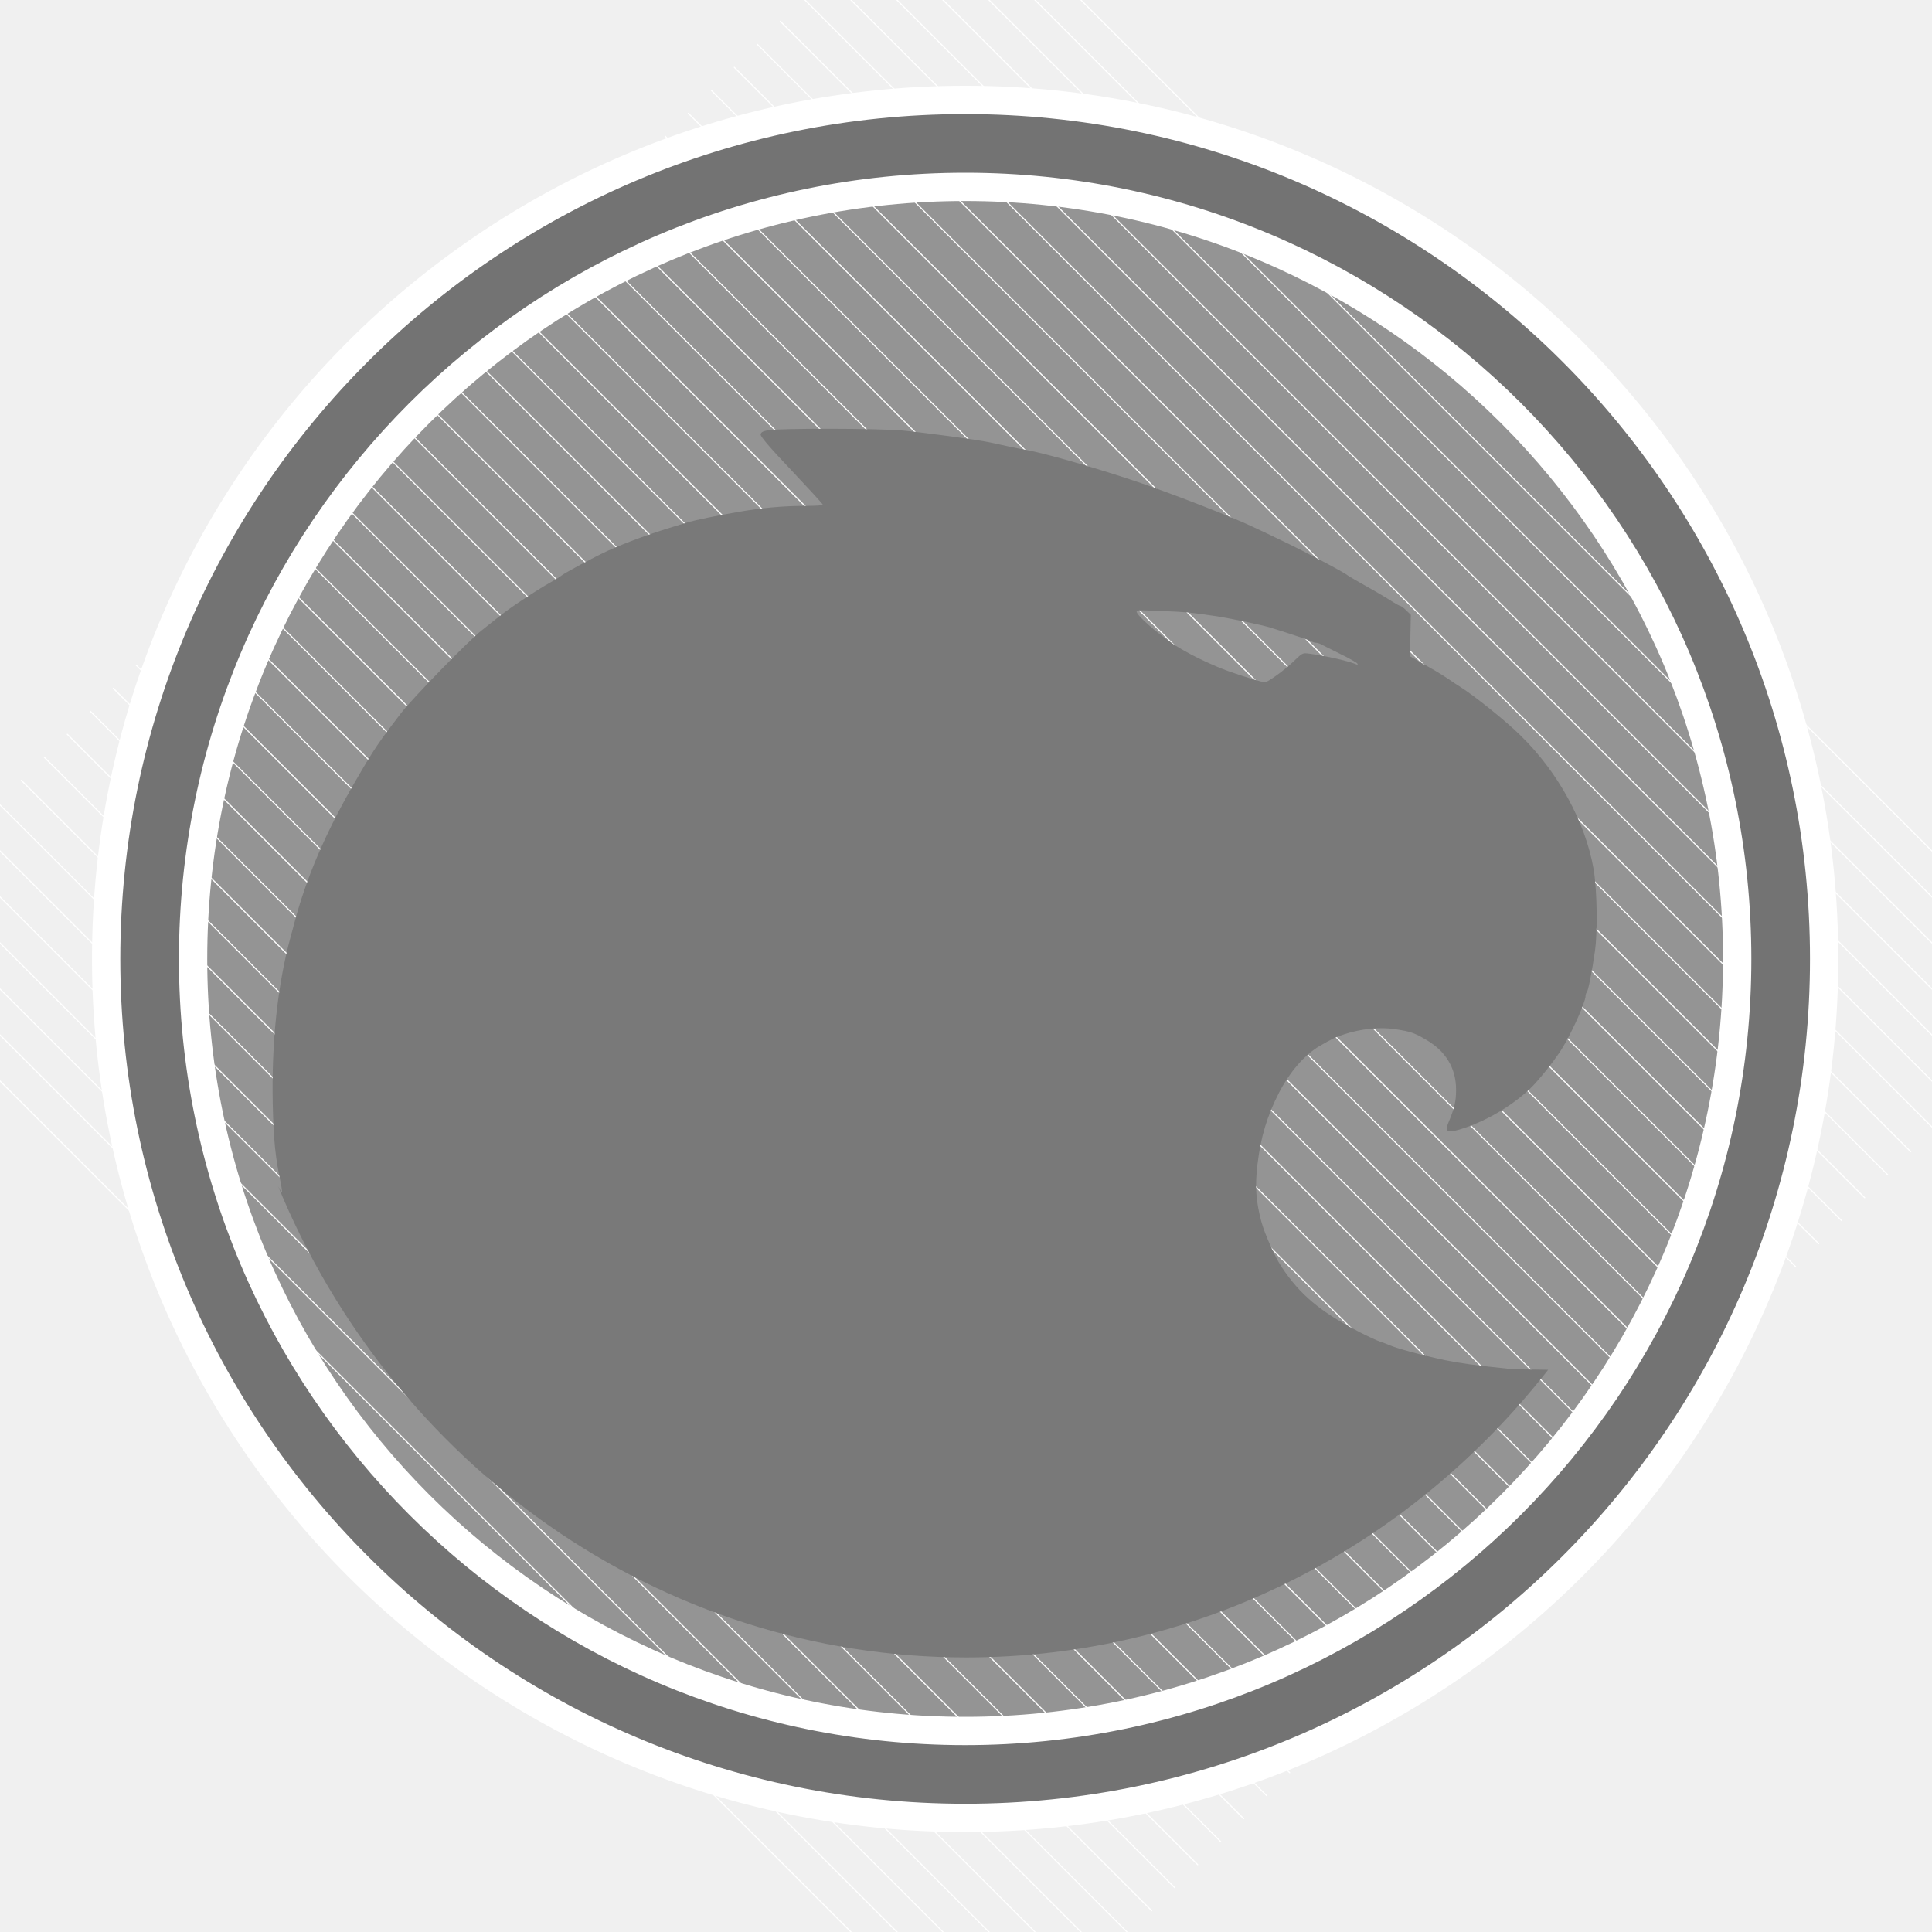
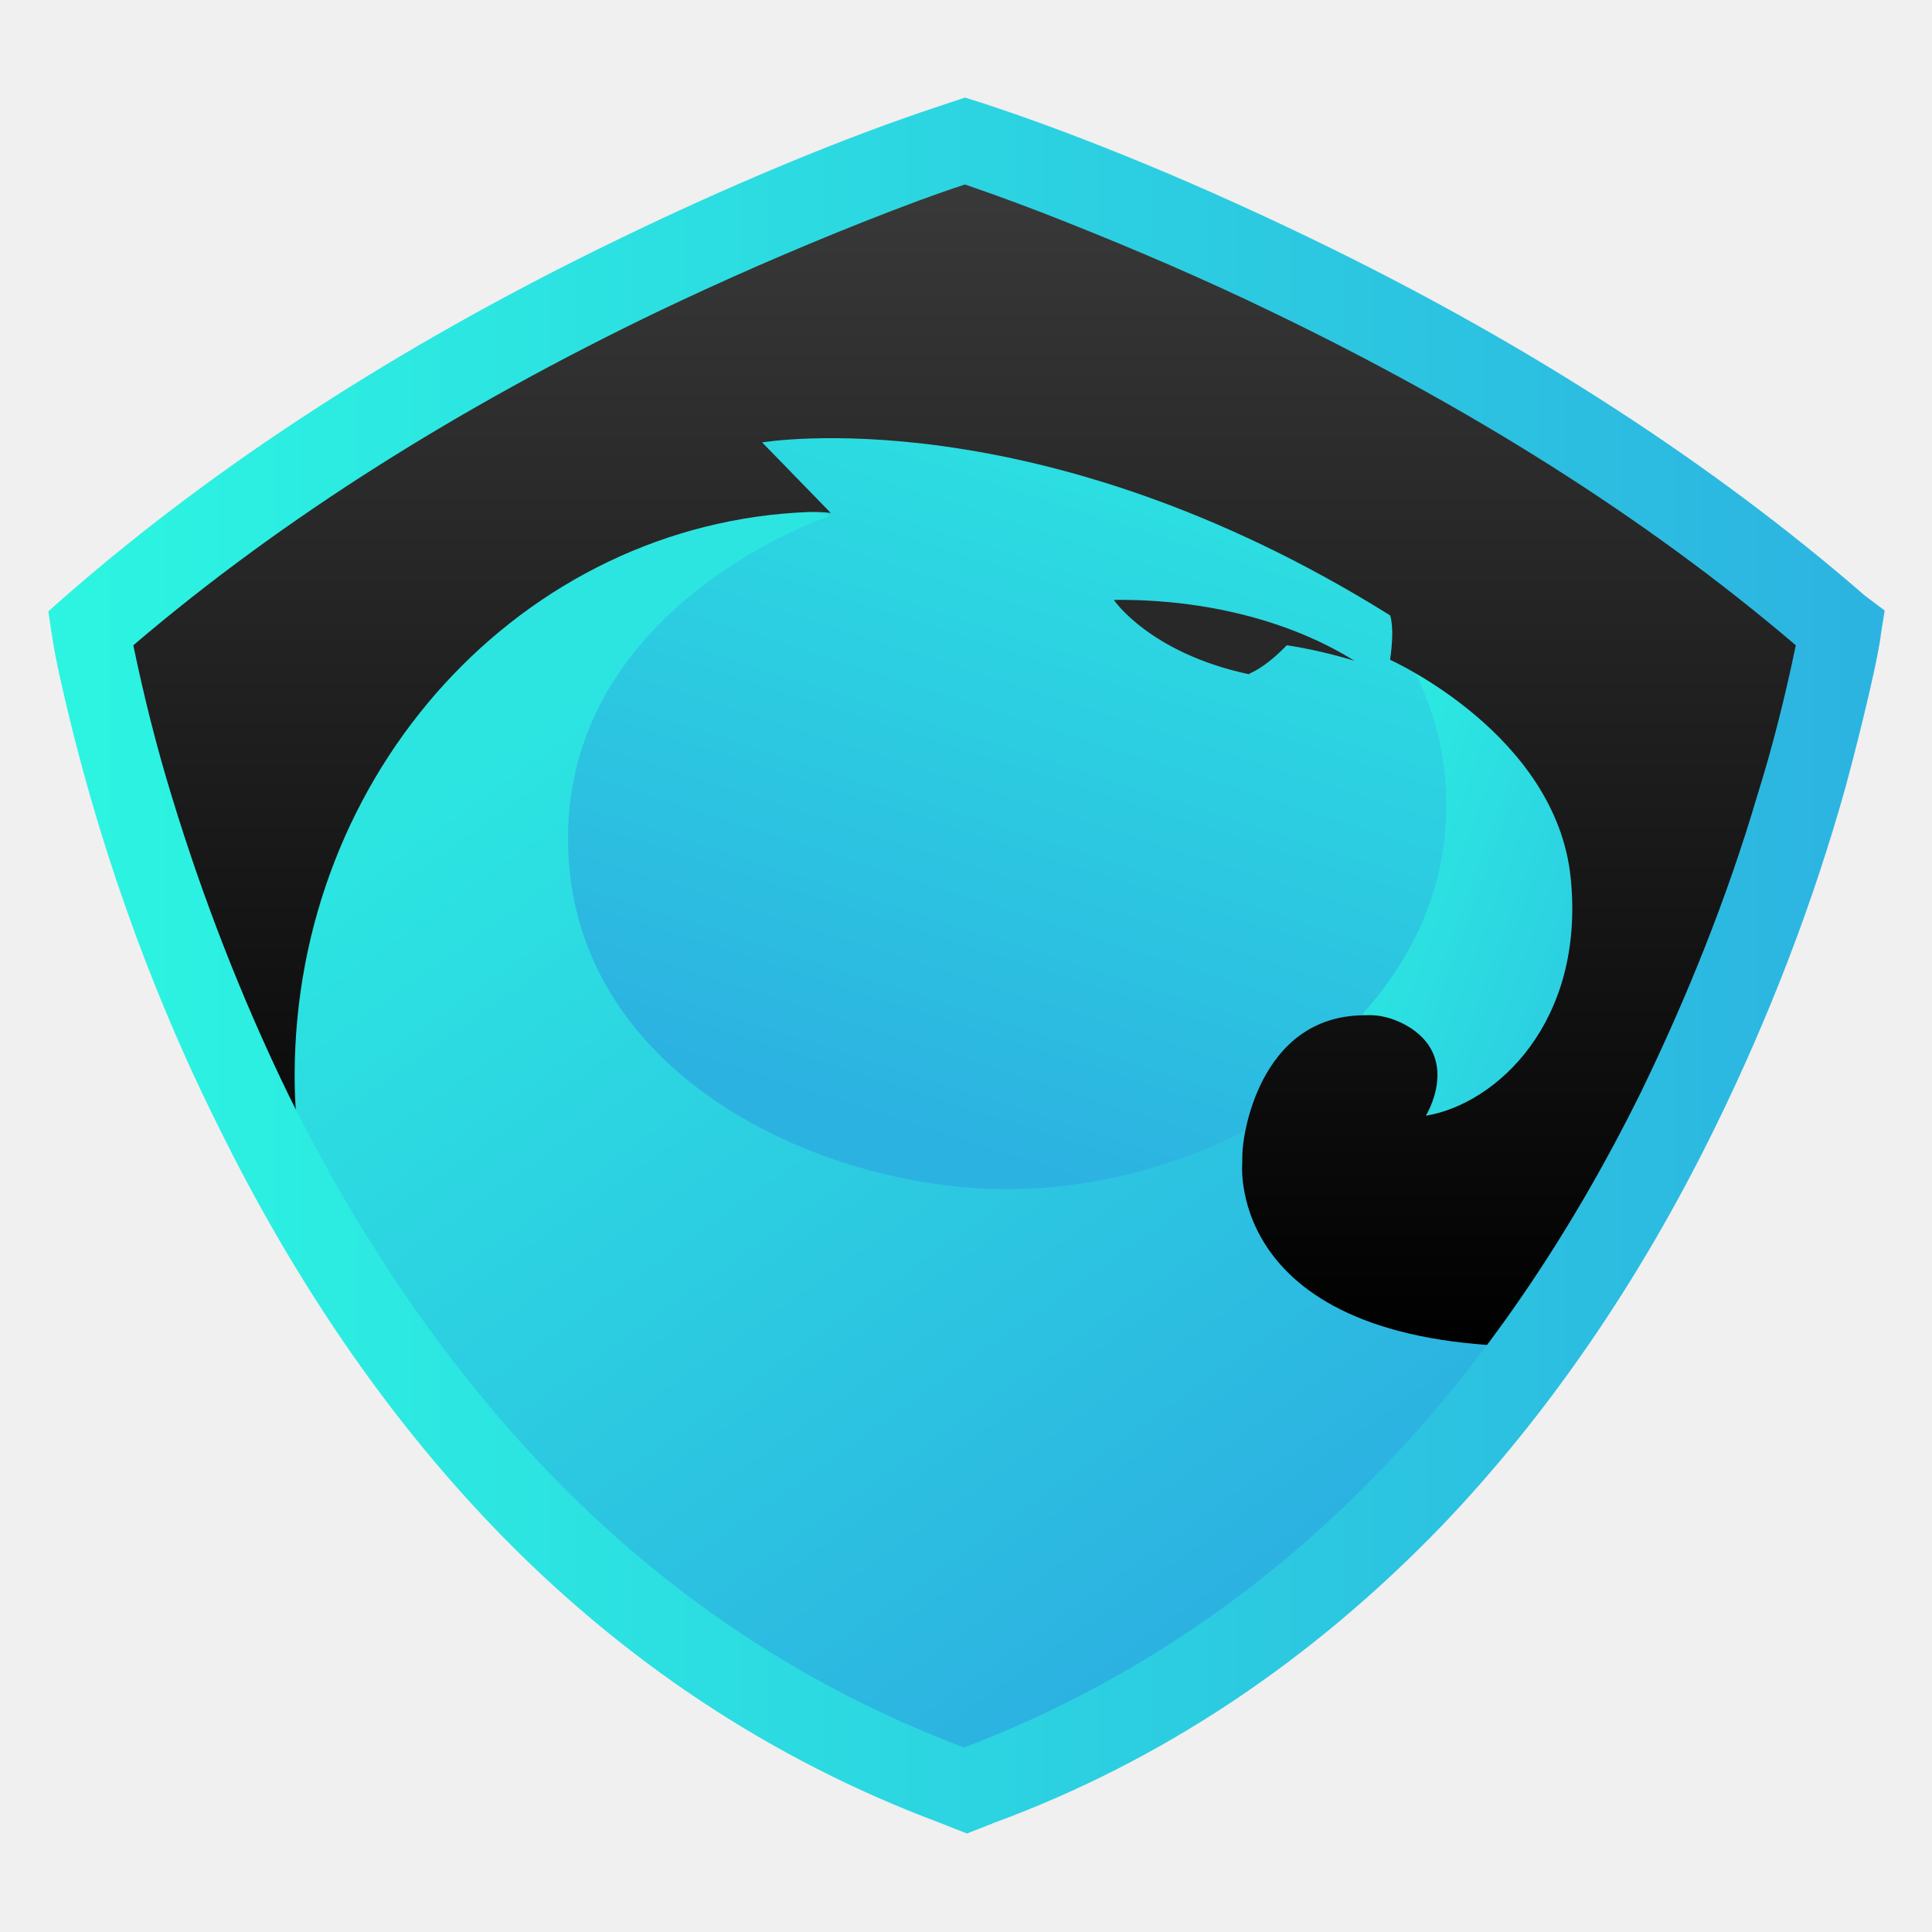
- <svg xmlns="http://www.w3.org/2000/svg" width="100%" height="100%" viewBox="0 0 512 512" version="1.1" xml:space="preserve" style="fill-rule:evenodd;clip-rule:evenodd;stroke-linecap:round;stroke-linejoin:round;stroke-miterlimit:1.414;">
-   <circle cx="255.774" cy="254.125" r="202.792" style="fill:#797979;fill-opacity:0.773;" />
+ <svg xmlns="http://www.w3.org/2000/svg" version="1.1" id="Livello_1" x="0px" y="0px" viewBox="0 0 200 200" style="enable-background:new 0 0 200 200;" xml:space="preserve">
+   <style type="text/css">
+ 	.st0{fill:url(#SVGID_1_);}
+ 	.st1{fill:url(#SVGID_2_);}
+ 	.st2{fill:url(#SVGID_3_);}
+ 	.st3{fill:url(#SVGID_4_);}
+ 	.st4{fill:#282828;}
+ 	.st5{fill:url(#SVGID_5_);}
+ </style>
  <g>
-     <g>
-       <g>
-         <path d="M-37.009,249.463l299.546,299.546" style="fill:none;stroke-width:0.3px;stroke:#fff;" />
-         <path d="M-30.914,243.368l299.546,299.546" style="fill:none;stroke-width:0.3px;stroke:#fff;" />
-         <path d="M-24.819,237.273l299.546,299.546" style="fill:none;stroke-width:0.3px;stroke:#fff;" />
-         <path d="M-18.724,231.177l299.547,299.547" style="fill:none;stroke-width:0.3px;stroke:#fff;" />
-         <path d="M-12.629,225.082l299.547,299.547" style="fill:none;stroke-width:0.3px;stroke:#fff;" />
-         <path d="M-6.534,218.987l299.547,299.547" style="fill:none;stroke-width:0.3px;stroke:#fff;" />
-         <path d="M-0.438,212.892l299.546,299.546" style="fill:none;stroke-width:0.3px;stroke:#fff;" />
-         <path d="M5.657,206.797l299.546,299.546" style="fill:none;stroke-width:0.3px;stroke:#fff;" />
-         <path d="M11.752,200.702l299.546,299.546" style="fill:none;stroke-width:0.3px;stroke:#fff;" />
-         <path d="M17.847,194.606l299.547,299.547" style="fill:none;stroke-width:0.3px;stroke:#fff;" />
-         <path d="M23.942,188.511l299.547,299.547" style="fill:none;stroke-width:0.3px;stroke:#fff;" />
-         <path d="M30.037,182.416l299.547,299.547" style="fill:none;stroke-width:0.3px;stroke:#fff;" />
-         <path d="M36.132,176.321l299.547,299.547" style="fill:none;stroke-width:0.3px;stroke:#fff;" />
-         <path d="M42.228,170.226l299.546,299.546" style="fill:none;stroke-width:0.3px;stroke:#fff;" />
-         <path d="M48.323,164.131l299.546,299.546" style="fill:none;stroke-width:0.3px;stroke:#fff;" />
-         <path d="M54.418,158.036l299.546,299.546" style="fill:none;stroke-width:0.3px;stroke:#fff;" />
-         <path d="M60.513,151.94l299.547,299.547" style="fill:none;stroke-width:0.3px;stroke:#fff;" />
-         <path d="M66.608,145.845l299.547,299.547" style="fill:none;stroke-width:0.3px;stroke:#fff;" />
-         <path d="M72.703,139.75l299.547,299.547" style="fill:none;stroke-width:0.3px;stroke:#fff;" />
-         <path d="M78.799,133.655l299.546,299.546" style="fill:none;stroke-width:0.3px;stroke:#fff;" />
-         <path d="M84.894,127.56l299.546,299.546" style="fill:none;stroke-width:0.3px;stroke:#fff;" />
-         <path d="M90.989,121.465l299.546,299.546" style="fill:none;stroke-width:0.3px;stroke:#fff;" />
-         <path d="M97.084,115.369l299.547,299.547" style="fill:none;stroke-width:0.3px;stroke:#fff;" />
-         <path d="M103.179,109.274l299.547,299.547" style="fill:none;stroke-width:0.3px;stroke:#fff;" />
-         <path d="M109.274,103.179l299.547,299.547" style="fill:none;stroke-width:0.3px;stroke:#fff;" />
-         <path d="M115.369,97.084l299.547,299.547" style="fill:none;stroke-width:0.3px;stroke:#fff;" />
-         <path d="M121.465,90.989l299.546,299.546" style="fill:none;stroke-width:0.3px;stroke:#fff;" />
-         <path d="M127.56,84.894l299.546,299.546" style="fill:none;stroke-width:0.3px;stroke:#fff;" />
-         <path d="M133.655,78.799l299.546,299.546" style="fill:none;stroke-width:0.3px;stroke:#fff;" />
-         <path d="M139.75,72.703l299.547,299.547" style="fill:none;stroke-width:0.3px;stroke:#fff;" />
-         <path d="M145.845,66.608l299.547,299.547" style="fill:none;stroke-width:0.3px;stroke:#fff;" />
-         <path d="M151.94,60.513l299.547,299.547" style="fill:none;stroke-width:0.3px;stroke:#fff;" />
-         <path d="M158.036,54.418l299.546,299.546" style="fill:none;stroke-width:0.3px;stroke:#fff;" />
-         <path d="M164.131,48.323l299.546,299.546" style="fill:none;stroke-width:0.3px;stroke:#fff;" />
-         <path d="M170.226,42.228l299.546,299.546" style="fill:none;stroke-width:0.3px;stroke:#fff;" />
-         <path d="M176.321,36.132l299.547,299.547" style="fill:none;stroke-width:0.3px;stroke:#fff;" />
-         <path d="M182.416,30.037l299.547,299.547" style="fill:none;stroke-width:0.3px;stroke:#fff;" />
-         <path d="M188.511,23.942l299.547,299.547" style="fill:none;stroke-width:0.3px;stroke:#fff;" />
-         <path d="M194.606,17.847l299.547,299.547" style="fill:none;stroke-width:0.3px;stroke:#fff;" />
-         <path d="M200.702,11.752l299.546,299.546" style="fill:none;stroke-width:0.3px;stroke:#fff;" />
-         <path d="M206.797,5.657l299.546,299.546" style="fill:none;stroke-width:0.3px;stroke:#fff;" />
-         <path d="M212.892,-0.438l299.546,299.546" style="fill:none;stroke-width:0.3px;stroke:#fff;" />
-         <path d="M218.987,-6.534l299.547,299.547" style="fill:none;stroke-width:0.3px;stroke:#fff;" />
-         <path d="M225.082,-12.629l299.547,299.547" style="fill:none;stroke-width:0.3px;stroke:#fff;" />
-         <path d="M231.177,-18.724l299.547,299.547" style="fill:none;stroke-width:0.3px;stroke:#fff;" />
-         <path d="M237.273,-24.819l299.546,299.546" style="fill:none;stroke-width:0.3px;stroke:#fff;" />
-         <path d="M243.368,-30.914l299.546,299.546" style="fill:none;stroke-width:0.3px;stroke:#fff;" />
-         <path d="M249.463,-37.009l299.546,299.546" style="fill:none;stroke-width:0.3px;stroke:#fff;" />
-       </g>
+     <g transform="translate(0 -2)">
+       <linearGradient id="SVGID_1_" gradientUnits="userSpaceOnUse" x1="3.761" y1="201.766" x2="2.708" y2="198.372" gradientTransform="matrix(30.09 0 0 -31.072 14.197 6283.322)">
+         <stop offset="3.900000e-02" style="stop-color:#2CF4E1" />
+         <stop offset="1" style="stop-color:#2CB2E1" />
+       </linearGradient>
+       <ellipse class="st0" cx="106.4" cy="83.9" rx="53.4" ry="55.2" />
+       <linearGradient id="SVGID_2_" gradientUnits="userSpaceOnUse" x1="12.427" y1="198.63" x2="18.545" y2="194.215" gradientTransform="matrix(7.68 0 0 -15.023 39.028 3051.992)">
+         <stop offset="3.900000e-02" style="stop-color:#2CF4E1" />
+         <stop offset="1" style="stop-color:#2CB2E1" />
+       </linearGradient>
+       <path class="st1" d="M143.9,67.3c3.8,5.3,5.9,11.7,5.8,18.3c0,8-3.2,15.3-8.6,21.3l3.3,12.7h10l10.5-12.4l2.8-18.1l0.6-10.8    L158,66.2C158,66.2,143.9,67.3,143.9,67.3z" />
+       <linearGradient id="SVGID_3_" gradientUnits="userSpaceOnUse" x1="1.262" y1="200.391" x2="2.962" y2="197.994" gradientTransform="matrix(39.063 0 0 -39.106 6.65 7912.836)">
+         <stop offset="0" style="stop-color:#2CE5E1" />
+         <stop offset="1" style="stop-color:#2CB2E1" />
+       </linearGradient>
+       <path class="st2" d="M27.8,121.1l1.8,7.5c0,0,21.6,45.7,70.1,62.7c0,0,45.5-19.5,65.1-52.5l-28.4-24.4c0,0-13,10.7-32.2,10.7    c-19.3,0-45.4-11.9-45.4-36.3s27.1-33.4,27.1-33.4l-11.5-2.9H44.9L26.1,98.9L27.8,121.1z" />
+       <linearGradient id="SVGID_4_" gradientUnits="userSpaceOnUse" x1="1.922" y1="198.069" x2="1.922" y2="201.621" gradientTransform="matrix(51.122 0 0 -35.1304 1.939 7099.753)">
+         <stop offset="0" style="stop-color:#000000" />
+         <stop offset="1" style="stop-color:#3B3B3B" />
+       </linearGradient>
+       <path class="st3" d="M191,71.9c-0.8-0.9-24.8-31.9-90.3-55.2C36.7,39,9.4,71.9,9.4,71.9c2.5,14.9,8.7,31.5,14.4,44.4    c0.5,1.1,8,14.8,13.6,22.3c-3.3-7.5-6.9-14-6.9-25.2c0-31.6,23.7-57.3,53.3-58.4c0.7,0,1.5,0,2.2,0.1l-7.1-7.3    c0,0,28.5-4.9,65,17.9c0,0,0.5,1.2,0,4.6c0,0,17.2,7.7,18.7,22.6c1.5,14.9-7.7,23.4-15,24.6c0,0,3.8-6.1-2.1-9.4    c-1.3-0.7-2.7-1.1-4.2-1c-11.3,0-12.6,13.3-12.6,13.3c-0.1,0.7-0.1,1.3-0.1,2c0,0-1.9,19.4,31.6,19c0,0,17-19.8,21.5-37.7    c1.7-6.6,2.8-11.5,3.6-15.2c1.9-5.2,3.7-10.5,5.5-16.1C190.8,72.6,191,71.9,191,71.9z" />
+       <path class="st4" d="M129.4,71.7c0.5-0.2,2-1,3.8-2.9c3.5,0.5,7,1.6,7,1.6c-6.4-4-15.2-6.4-24.9-6.3c0,0,3.7,5.5,14,7.7    L129.4,71.7L129.4,71.7z" />
+       <linearGradient id="SVGID_5_" gradientUnits="userSpaceOnUse" x1="3.022561e-02" y1="200.025" x2="3.679" y2="200.025" gradientTransform="matrix(53.513 0 0 -50.557 0.689 10214.651)">
+         <stop offset="3.900000e-02" style="stop-color:#2CF4E1" />
+         <stop offset="1" style="stop-color:#2CB2E1" />
+       </linearGradient>
+       <path class="st5" d="M195.1,65.2l-0.4,2.5c-0.2,2-1.8,8.9-3.6,15.6c-3.4,12.2-8,24.1-13.6,35.5c-7.8,15.9-17.3,29.7-28.2,41.1    c-13.5,14-29,24.4-46.4,30.8l-1,0.4l-1.8,0.7l-1.8-0.7l-1-0.4c-17.4-6.5-33-16.8-46.4-30.8c-11-11.5-20.4-25.3-28.2-41.1    C15.3,104,9.8,88.3,6.2,72.1c-0.3-1.4-0.6-2.8-0.8-4.2l-0.4-2.6l1-0.9l0.8-0.7c15.9-13.9,34.8-25.9,55.1-35.9    c13.6-6.7,25.9-11.7,35.3-14.8l2.7-0.9l1.9,0.6l0.9,0.3c9.3,3.1,21.7,8.1,35.3,14.8c20.3,10,39.1,22,55.1,35.9L195.1,65.2    L195.1,65.2z M10,66.8C10,66.8,10,66.8,10,66.8L10,66.8z M10.8,71.1c0.7,3.3,1.6,6.9,2.7,10.9c3.3,11.9,7.8,23.5,13.2,34.6    c7.6,15.3,16.8,28.7,27.4,39.9C67,170,82,180,98.7,186.2l1.2,0.4l1.3-0.5c16.7-6.2,31.6-16.2,44.6-29.7    c10.6-11,19.8-24.4,27.4-39.9c5.5-11.1,9.9-22.7,13.2-34.6c1.1-4,2-7.7,2.7-10.9c0.3-1.2,0.5-2.5,0.7-3.7    c-15.5-13.6-34-25.2-53.9-35.1c-13.4-6.6-25.6-11.5-34.7-14.5l-0.9-0.3l0.7-2.3l-0.7,2.3l-1.2-0.4l0.7-2.3l0.7,2.3l-2,0.7    c-9.2,3.1-21.4,7.9-34.7,14.5c-19.9,9.8-38.3,21.5-53.9,35l-1,0.9l-1.5-1.9l2.3-0.4l0.2,1l-2.3,0.4l2.3-0.6    C10.2,68.1,10.5,69.8,10.8,71.1L10.8,71.1z M143.2,153.9c10.3-10.7,19.3-23.9,26.7-38.9c4.8-9.9,8.9-20.1,12-30.6    c1.6-5.1,2.9-10.3,4-15.6c-15.7-13.4-34.1-24.8-54-34.4c-7-3.4-14.2-6.5-21.5-9.4c-3.5-1.4-7-2.7-10.5-3.9    c-2.8,0.9-6.3,2.2-10.6,3.9c-7.3,2.9-14.4,6-21.5,9.4c-19.9,9.6-38.3,21-54,34.4c1.1,5.3,2.4,10.5,4,15.7    c3.2,10.5,7.2,20.8,12,30.7c7.4,15,16.4,28.1,26.7,38.9c12.5,13.1,27.1,22.7,43.3,28.8C116.1,176.7,130.7,167,143.2,153.9z     M174.2,117.2c-7.7,15.5-16.9,29-27.6,40.2c-13.3,13.8-28.7,24-45.8,30.3l-0.8,0.3l-0.8-0.3c-17.2-6.3-32.6-16.4-45.9-30.2    c-10.7-11.1-20-24.6-27.6-40.1c-5-10.1-9.1-20.6-12.3-31.4c-2.1-7-3.5-13-4.4-17.6l-0.3-1.4l1.1-0.9c16.2-14.1,35.4-26,56.1-36    c7.1-3.5,14.4-6.6,21.8-9.5c3.8-1.5,7.6-2.9,11.5-4.2L100,16l0.7,0.2c3.1,1,6.8,2.4,11.5,4.2c7.4,2.9,14.7,6.1,21.8,9.5    c20.7,10,39.9,21.9,56.1,36l1.1,0.9l-0.3,1.4c-0.9,4.6-2.3,10.5-4.4,17.5C183.3,96.6,179.1,107.1,174.2,117.2z" />
    </g>
  </g>
-   <path d="M255.774,26.481c125.64,0 227.643,102.004 227.643,227.644c0,125.64 -102.003,227.644 -227.643,227.644c-125.64,0 -227.644,-102.004 -227.644,-227.644c0,-125.64 102.004,-227.644 227.644,-227.644ZM255.774,49.523c112.923,0 204.602,91.679 204.602,204.602c0,112.923 -91.679,204.602 -204.602,204.602c-112.923,0 -204.603,-91.679 -204.603,-204.602c0,-112.923 91.68,-204.602 204.603,-204.602Z" style="fill:#737373;stroke-width:7.5px;stroke:#fff;" />
-   <path d="M73.711,314.382c0.583,1.096 0.943,1.714 0.984,1.672c0.113,-0.078 0,-1.014 -0.188,-2.068c-1.546,-7.176 -1.999,-11.662 -2.225,-21.373c-0.339,-16.421 1.244,-31.437 4.713,-44.269c0.226,-0.741 0.641,-2.379 0.98,-3.628c3.281,-12.403 8.446,-24.377 16.515,-38.223c4.638,-7.996 6.033,-10.024 11.764,-17.473c3.092,-4.018 17.91,-19.229 21.341,-21.92c1.546,-1.209 3.809,-3.003 5.015,-3.979c2.376,-1.95 9.879,-6.903 13.386,-8.853c1.168,-0.663 2.413,-1.404 2.714,-1.677c0.943,-0.781 9.012,-5.11 12.443,-6.67c4.864,-2.184 11.236,-4.524 17.344,-6.358c1.546,-0.468 3.356,-1.014 3.959,-1.209c1.584,-0.468 7.881,-1.794 13.197,-2.691c6.222,-1.092 11.877,-1.599 17.609,-1.599c2.639,0 4.826,-0.117 4.826,-0.273c0,-0.195 -3.733,-4.251 -8.295,-9.088c-5.92,-6.24 -8.258,-9.01 -8.22,-9.556c0.075,-0.585 0.528,-0.858 1.998,-1.131c3.092,-0.546 29.071,-0.507 35.632,0.078c5.882,0.546 20.247,2.496 23.377,3.198c2.677,0.625 7.164,1.561 9.426,1.951c5.204,0.936 19.645,5.109 30.353,8.775c8.823,3.043 24.207,9.01 28.957,11.272c1.056,0.507 2.828,1.326 3.846,1.795c5.091,2.418 7.918,3.783 11.878,5.85c4.637,2.379 9.388,4.953 9.991,5.461c0.415,0.312 2.527,1.56 7.391,4.29c1.772,1.014 3.921,2.301 4.788,2.886c0.867,0.546 1.735,1.014 1.923,1.014c0.189,0 0.867,0.507 1.546,1.17l1.207,1.17l-0.114,5.5l-0.15,5.46l0.942,0.546c0.528,0.312 2.376,1.366 4.148,2.38c1.772,0.975 4.147,2.457 5.279,3.237c1.131,0.78 2.375,1.599 2.714,1.794c3.771,2.34 12.179,9.049 16.251,13.066c9.879,9.595 17.156,22.895 19.343,35.298c0.943,5.383 1.131,16.616 0.377,21.842c-0.829,5.773 -1.772,10.453 -2.149,10.882c-0.189,0.234 -0.339,0.663 -0.339,1.014c0,1.716 -3.922,10.336 -6.523,14.392c-2.074,3.199 -5.996,8.074 -8.145,10.141c-4.524,4.33 -11.123,8.308 -17.231,10.375c-4.6,1.56 -5.543,1.287 -4.487,-1.248c1.621,-3.822 2.074,-5.694 2.074,-8.776c0,-5.772 -2.715,-10.258 -8.031,-13.339c-3.054,-1.794 -4.11,-2.145 -8.258,-2.769c-3.846,-0.585 -9.011,-0.078 -13.31,1.365c-2.375,0.78 -3.28,1.209 -6.636,3.159c-3.959,2.34 -7.88,6.865 -10.746,12.442c-3.092,6.046 -4.788,11.662 -5.656,18.917c-0.678,5.655 -0.414,9.751 1.018,15.094c0.868,3.238 3.545,9.244 5.279,11.896c4.902,7.489 10.331,12.013 20.7,17.396c2.187,1.131 4.638,2.262 5.468,2.535c0.829,0.273 1.847,0.663 2.262,0.858c1.961,0.897 8.823,2.769 15.082,4.095c3.808,0.78 7.692,1.327 16.779,2.263c0.716,0.078 3.469,0.195 6.108,0.195l4.346,0.071c-36.338,46.487 -91.913,76.233 -154.151,76.233c-81.887,0 -152.239,-51.493 -182.419,-124.858ZM338.216,179.035c1.433,-0.975 3.582,-2.769 4.789,-3.94c2.149,-2.067 2.187,-2.106 3.959,-1.872c4.638,0.624 10.331,1.95 12.292,2.77c0.528,0.234 0.641,0.195 0.452,-0.156c-0.188,-0.273 -2.262,-1.444 -4.675,-2.614c-2.451,-1.209 -4.713,-2.34 -5.052,-2.535c-0.378,-0.195 -0.943,-0.351 -1.245,-0.351c-0.301,0 -0.867,-0.156 -1.244,-0.39c-0.566,-0.312 -4.675,-1.716 -10.821,-3.627c-2.263,-0.702 -10.294,-2.379 -13.951,-2.965c-7.013,-1.053 -8.748,-1.209 -15.045,-1.443c-6.598,-0.273 -6.711,-0.273 -6.334,0.507c0.867,1.639 7.051,6.787 11.198,9.283c3.62,2.184 9.087,4.759 13.009,6.163c3.808,1.365 8.785,2.886 9.652,2.964c0.264,0.039 1.621,-0.78 3.016,-1.794Z" style="fill:#797979;" />
</svg>
